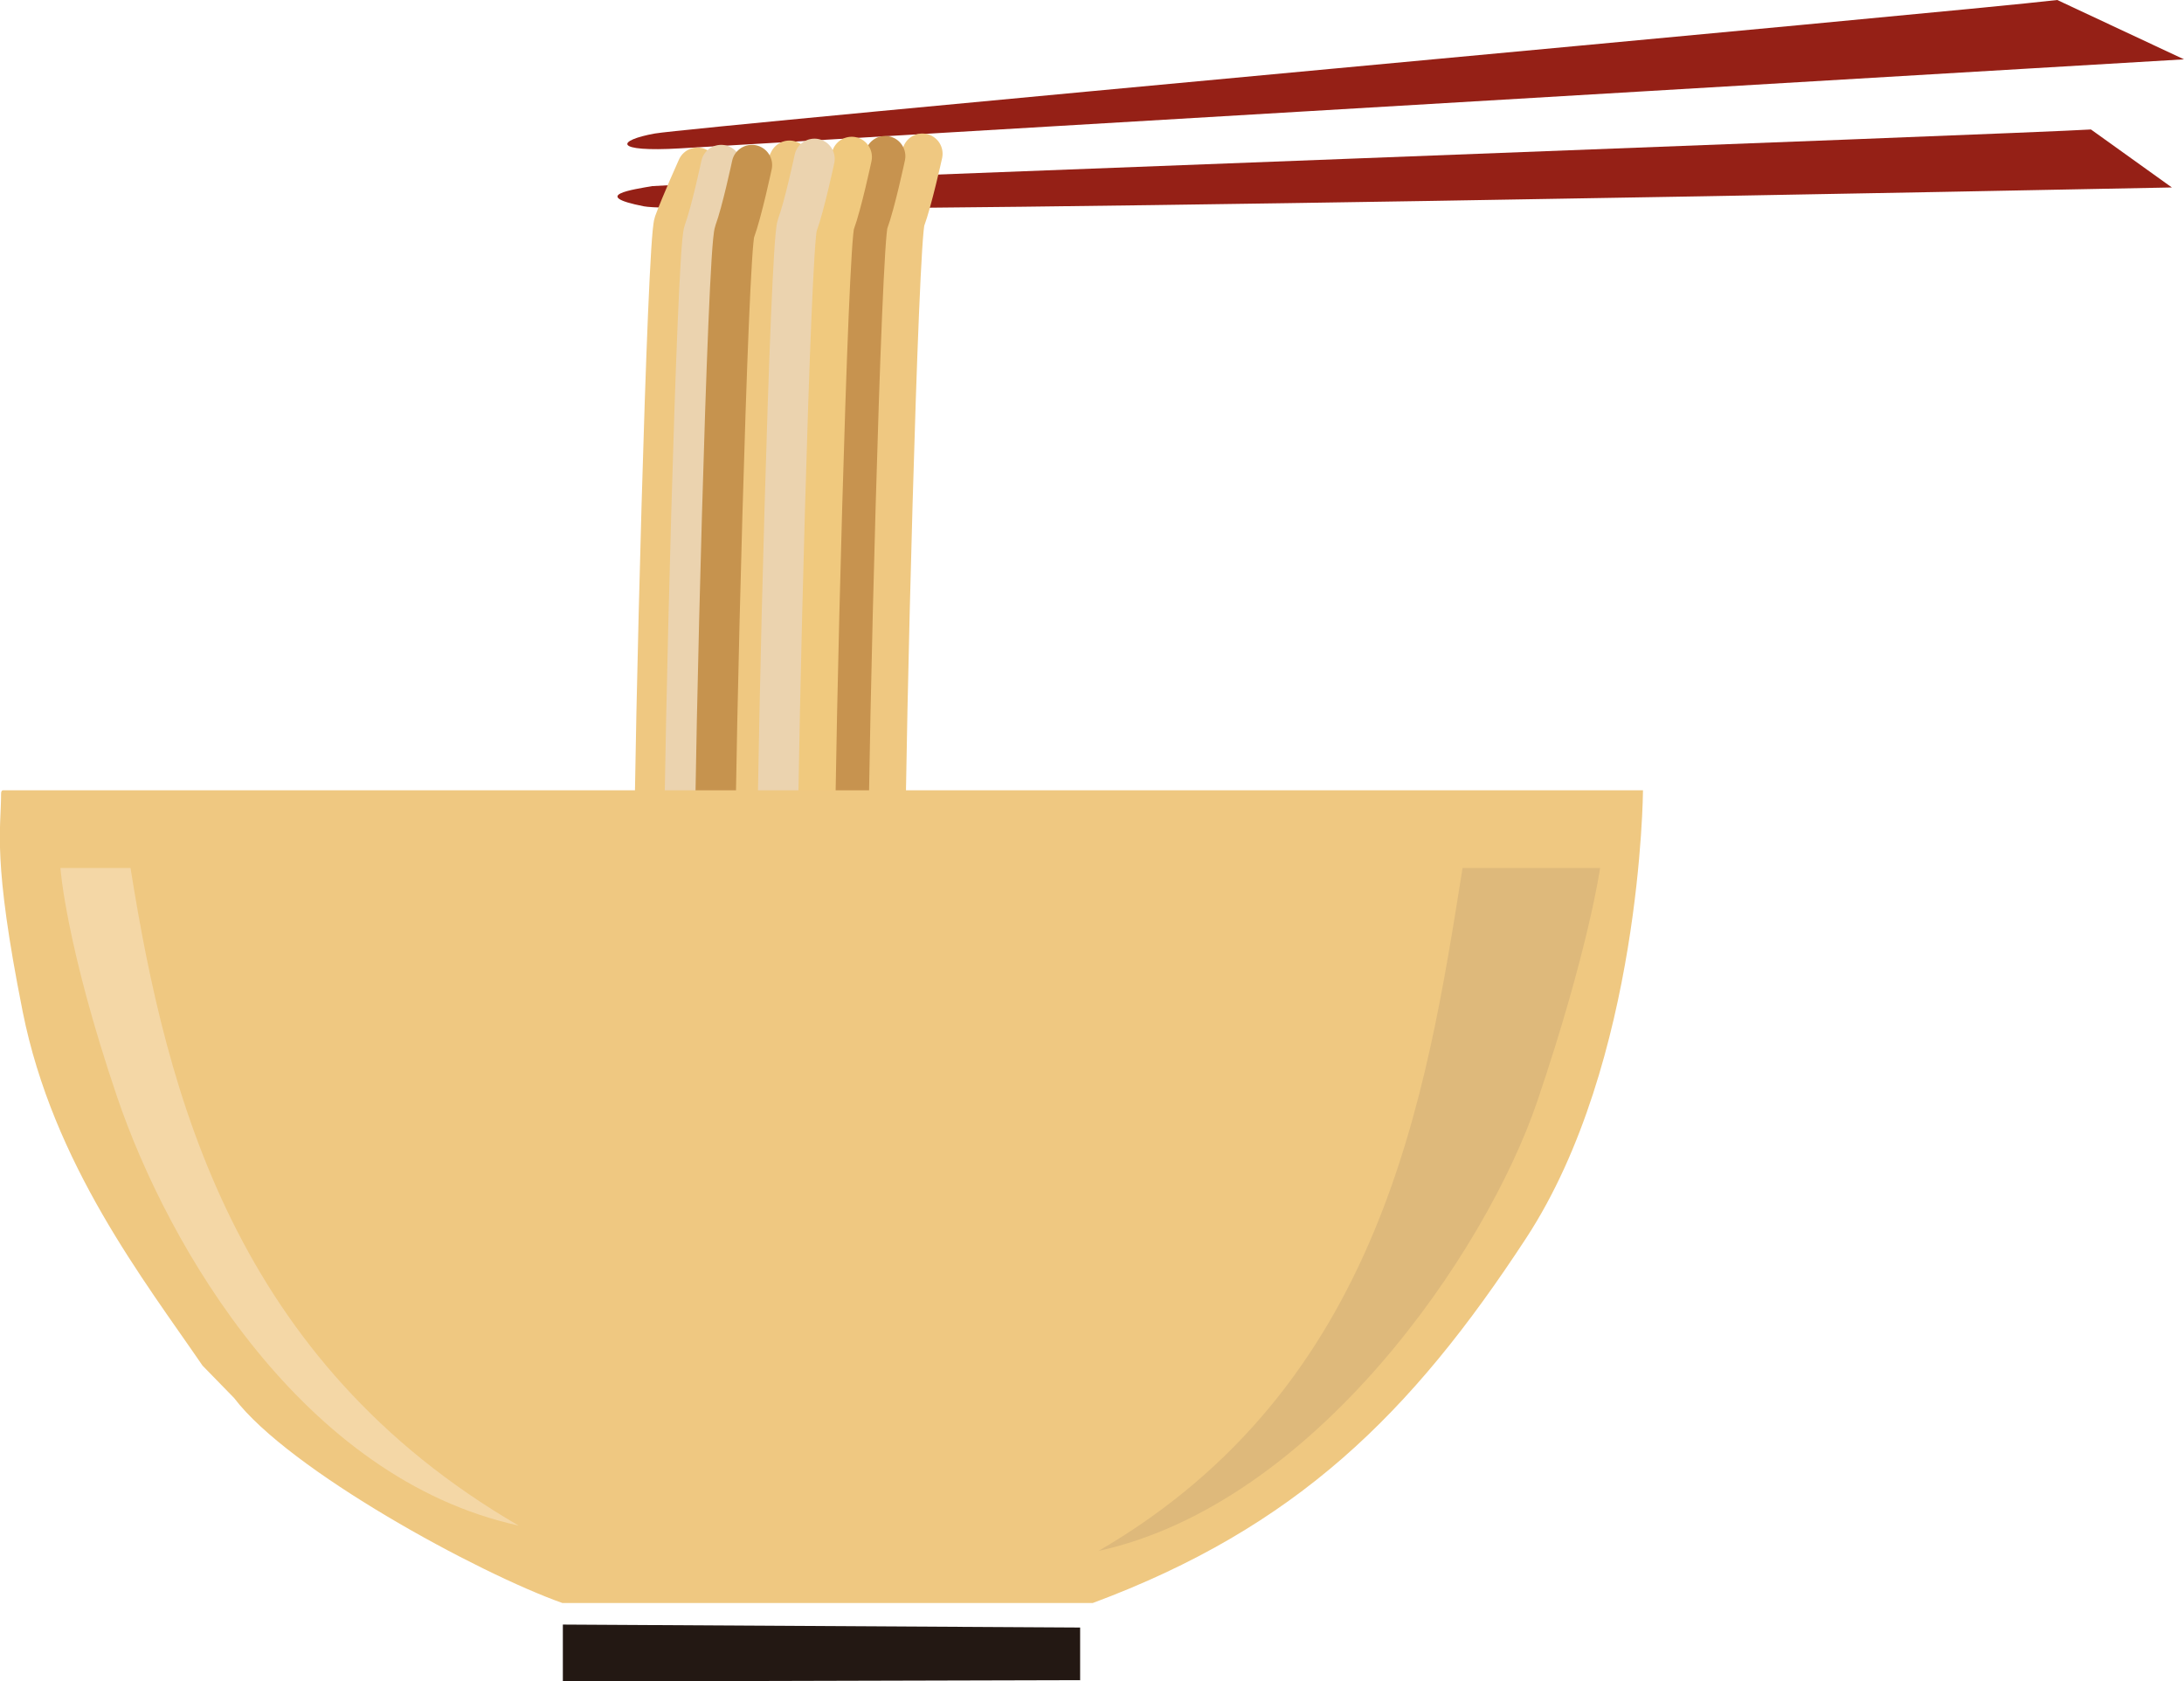
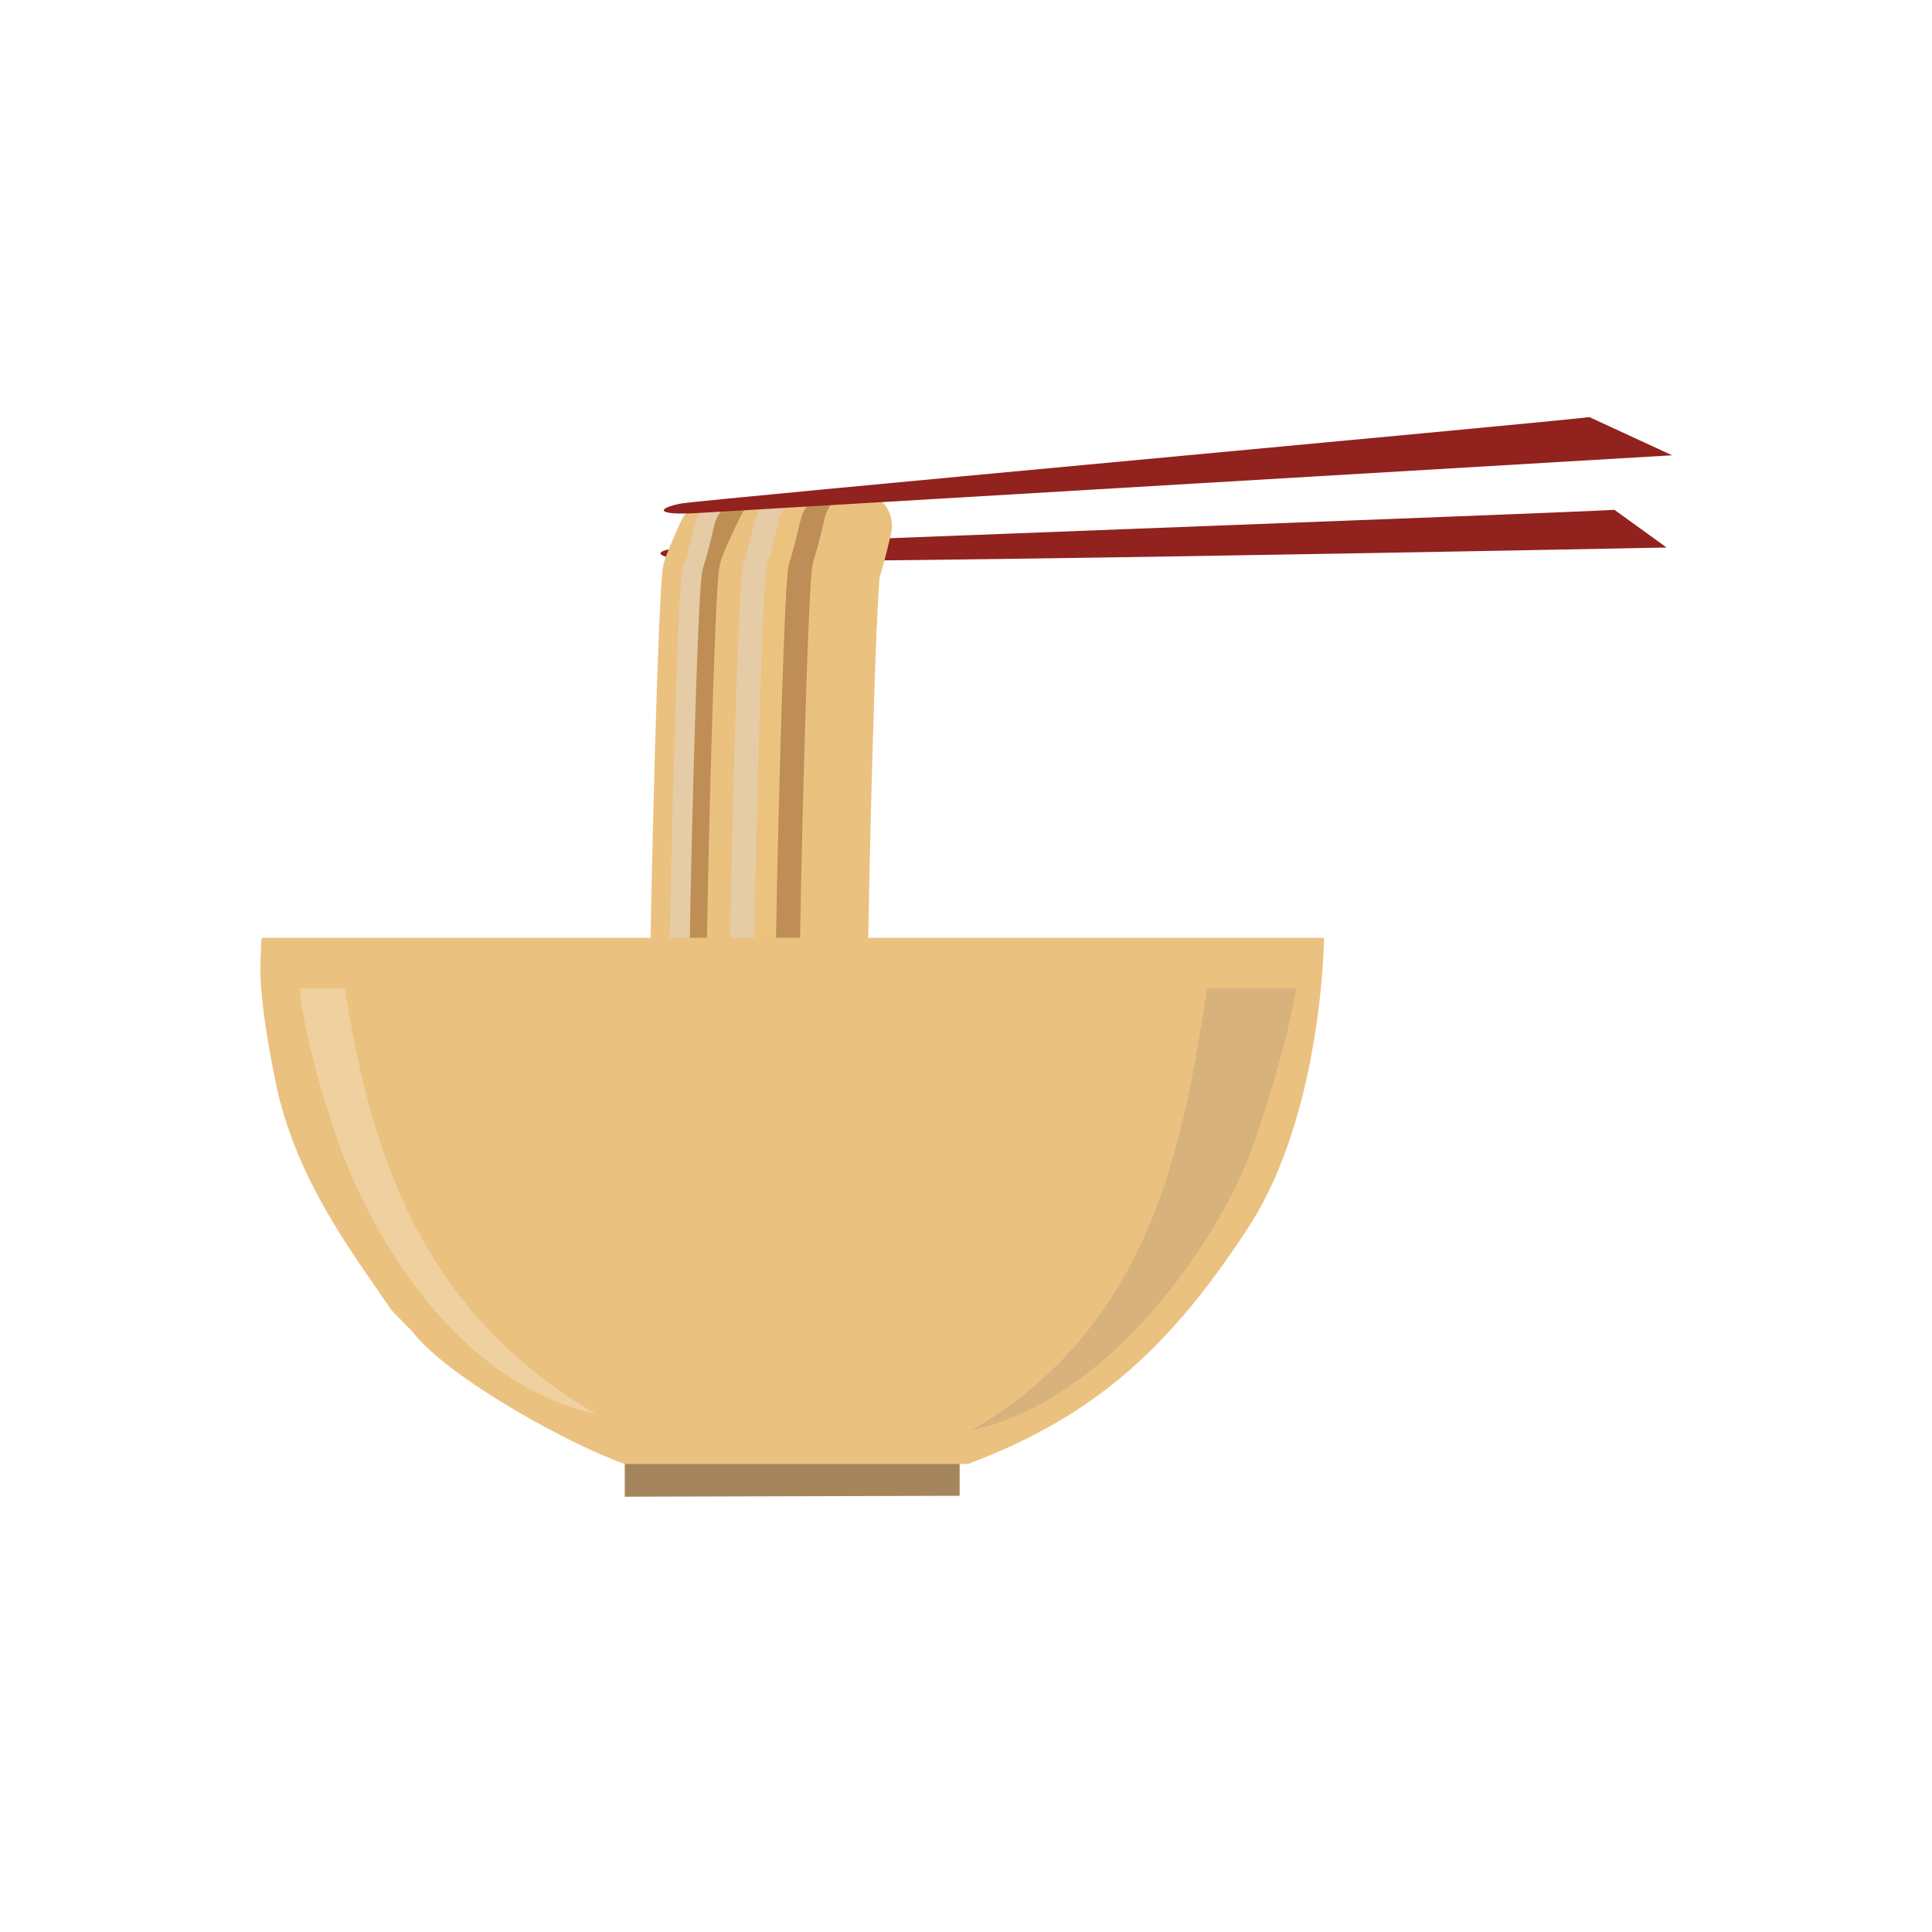
- <svg xmlns="http://www.w3.org/2000/svg" version="1.1" x="0px" y="0px" viewBox="0 0 809.8 622.9" style="enable-background:new 0 0 809.8 622.9;" xml:space="preserve">
+ <svg xmlns="http://www.w3.org/2000/svg" version="1.1" id="Calque_1" x="0px" y="0px" viewBox="0 0 425.2 425.2" style="enable-background:new 0 0 425.2 425.2;" xml:space="preserve">
  <style type="text/css">
- 	.st0{fill:#952016;}
- 	.st1{fill:none;stroke:#EFC881;stroke-width:15;stroke-linecap:round;stroke-miterlimit:10;}
- 	.st2{fill:none;stroke:#C7934F;stroke-width:15;stroke-linecap:round;stroke-miterlimit:10;}
- 	.st3{fill:none;stroke:#F0C97E;stroke-width:15;stroke-linecap:round;stroke-miterlimit:10;}
- 	.st4{fill:none;stroke:#EBD3AF;stroke-width:15;stroke-linecap:round;stroke-miterlimit:10;}
- 	.st5{fill:none;stroke:#C6934E;stroke-width:15;stroke-linecap:round;stroke-miterlimit:10;}
- 	.st6{fill:#EFC881;}
- 	.st7{fill:#231813;}
- 	.st8{fill:#F4D7A6;}
- 	.st9{fill:#DEB97B;}
+ 	.st0{fill:#A5855B;}
+ 	.st1{fill:#91221E;}
+ 	.st2{fill:none;stroke:#EBC180;stroke-width:15;stroke-linecap:round;stroke-miterlimit:10;}
+ 	.st3{fill:none;stroke:#E5CCA7;stroke-width:15;stroke-linecap:round;stroke-miterlimit:10;}
+ 	.st4{fill:none;stroke:#BE8E55;stroke-width:15;stroke-linecap:round;stroke-miterlimit:10;}
+ 	.st5{fill:none;stroke:#ECC37E;stroke-width:15;stroke-linecap:round;stroke-miterlimit:10;}
+ 	.st6{fill:none;stroke:#BE8E56;stroke-width:15;stroke-linecap:round;stroke-miterlimit:10;}
+ 	.st7{fill:#EBC180;}
+ 	.st8{fill:#EFD09F;}
+ 	.st9{fill:#D7B27C;}
</style>
-   <g id="Calque_5">
- </g>
-   <g id="Calque_3">
-     <path class="st0" d="M762.8,0c-38,4.5-506,47-520,49.5s-16,7,9.5,5.5s557.5-33,557.5-33L762.8,0z" />
-     <path class="st0" d="M775.3,48c-22.5,1.5-529.5,20.3-533.5,21c-6.7,1.2-23.5,3.5-3,7.5s566.5-7,566.5-7L775.3,48z" />
-     <path class="st1" d="M242.7,315.3c0-37.3,4.7-225.3,7.3-232.7c2.7-7.3,8.6-20.4,8.6-20.4" />
-     <path class="st1" d="M274.9,315.3c0-37.3,4.7-225.3,7.3-232.7c2.7-7.3,10.5-23,10.5-23" />
-     <path class="st1" d="M328.2,314.3c0-37.3,4.7-225.3,7.3-232.7C338.2,74.3,342,57,342,57" />
-     <path class="st2" d="M314.5,315.3c0-37.3,4.7-225.3,7.3-232.7c2.7-7.3,6.4-24.7,6.4-24.7" />
-     <path class="st3" d="M302.1,315.6c0-37.3,4.7-225.3,7.3-232.7c2.7-7.3,6.4-24.7,6.4-24.7" />
-     <path class="st4" d="M288.3,316.3c0-37.3,4.7-225.3,7.3-232.7c2.7-7.3,6.4-24.7,6.4-24.7" />
-     <path class="st4" d="M253.7,318.6c0-37.3,4.7-225.3,7.3-232.7c2.7-7.3,6.4-24.7,6.4-24.7" />
-     <path class="st5" d="M265.1,318.6c0-37.3,4.7-225.3,7.3-232.7c2.7-7.3,6.4-24.7,6.4-24.7" />
-   </g>
-   <g id="Calque_4">
-     <g id="Calque_2">
-       <path class="st6" d="M86.8,518.3c20.4,26.9,90.7,65,121.7,76h196.7c75.3-28,118-70,160.7-135.3s43.3-166,43.3-166H1.1    c0,0-0.7-0.1-0.7,1.3c0,13.3-3.3,24,8,80.7c11.3,56.7,45.3,100,66.7,131.3L86.8,518.3z" />
-       <polygon class="st7" points="208.7,602.3 400.5,603.4 400.5,622.9 208.7,623.4   " />
-     </g>
-   </g>
-   <g id="Calque_6">
-     <path class="st8" d="M22.4,321.8h26c13.5,84.8,38.9,182.8,143.9,243.8c-79.9-17.5-129.9-103-148.9-159S22.4,321.8,22.4,321.8z" />
-     <path class="st9" d="M593.3,321.8h-51c-13.5,84.8-29.9,192.2-135,253.2C487.3,557.5,551,464.3,570,408.3S593.3,321.8,593.3,321.8z" />
+   <g>
+     <polygon class="st0" points="137.5,321.3 211.2,321.7 211.2,329.2 137.5,329.4  " />
+     <path class="st1" d="M355.3,112.2c-8.6,0.6-203.5,7.8-205,8.1c-2.6,0.5-9,1.3-1.2,2.9c7.9,1.5,217.7-2.7,217.7-2.7L355.3,112.2z" />
+     <path class="st2" d="M150.6,215c0-14.3,1.8-86.6,2.8-89.4c1-2.8,3.3-7.8,3.3-7.8" />
+     <path class="st3" d="M154.8,216.3c0-14.3,1.8-86.6,2.8-89.4c1-2.8,2.5-9.5,2.5-9.5" />
+     <path class="st4" d="M159.2,216.2c0-14.3,1.8-86.6,2.8-89.4c1-2.8,2.5-9.5,2.5-9.5" />
+     <path class="st2" d="M163,215c0-14.3,1.8-86.6,2.8-89.4c1-2.8,4-8.8,4-8.8" />
+     <path class="st3" d="M168.1,215.4c0-14.3,1.8-86.6,2.8-89.4c1-2.8,2.5-9.5,2.5-9.5" />
+     <path class="st5" d="M173.4,215.1c0-14.3,1.8-86.6,2.8-89.4c1-2.8,2.5-9.5,2.5-9.5" />
+     <path class="st6" d="M178.2,215c0-14.3,1.8-86.6,2.8-89.4c1-2.8,2.5-9.5,2.5-9.5" />
+     <path class="st2" d="M183.5,214.6c0-14.3,1.8-86.6,2.8-89.4c1-2.8,2.5-9.5,2.5-9.5" />
+     <path class="st7" d="M90.7,293c7.9,10.3,34.8,25,46.8,29.2H213c29-10.8,45.3-26.9,61.7-52s16.7-63.8,16.7-63.8H57.8   c0,0-0.3,0-0.3,0.5c0,5.1-1.3,9.2,3.1,31c4.4,21.8,17.4,38.4,25.6,50.5L90.7,293z" />
+     <path class="st8" d="M65.9,217.5h10c5.2,32.6,14.9,70.2,55.3,93.7c-30.7-6.7-49.9-39.6-57.2-61.1C66.7,228.5,65.9,217.5,65.9,217.5   z" />
+     <path class="st9" d="M285.3,217.5h-19.6c-5.2,32.6-11.5,73.9-51.9,97.3c30.7-6.7,55.2-42.5,62.5-64.1S285.3,217.5,285.3,217.5z" />
+     <path class="st1" d="M349.8,91.8c-14.6,1.7-194.5,18.1-199.8,19c-5.4,1-6.1,2.7,3.7,2.1c9.8-0.6,214.3-12.7,214.3-12.7L349.8,91.8z   " />
  </g>
</svg>
